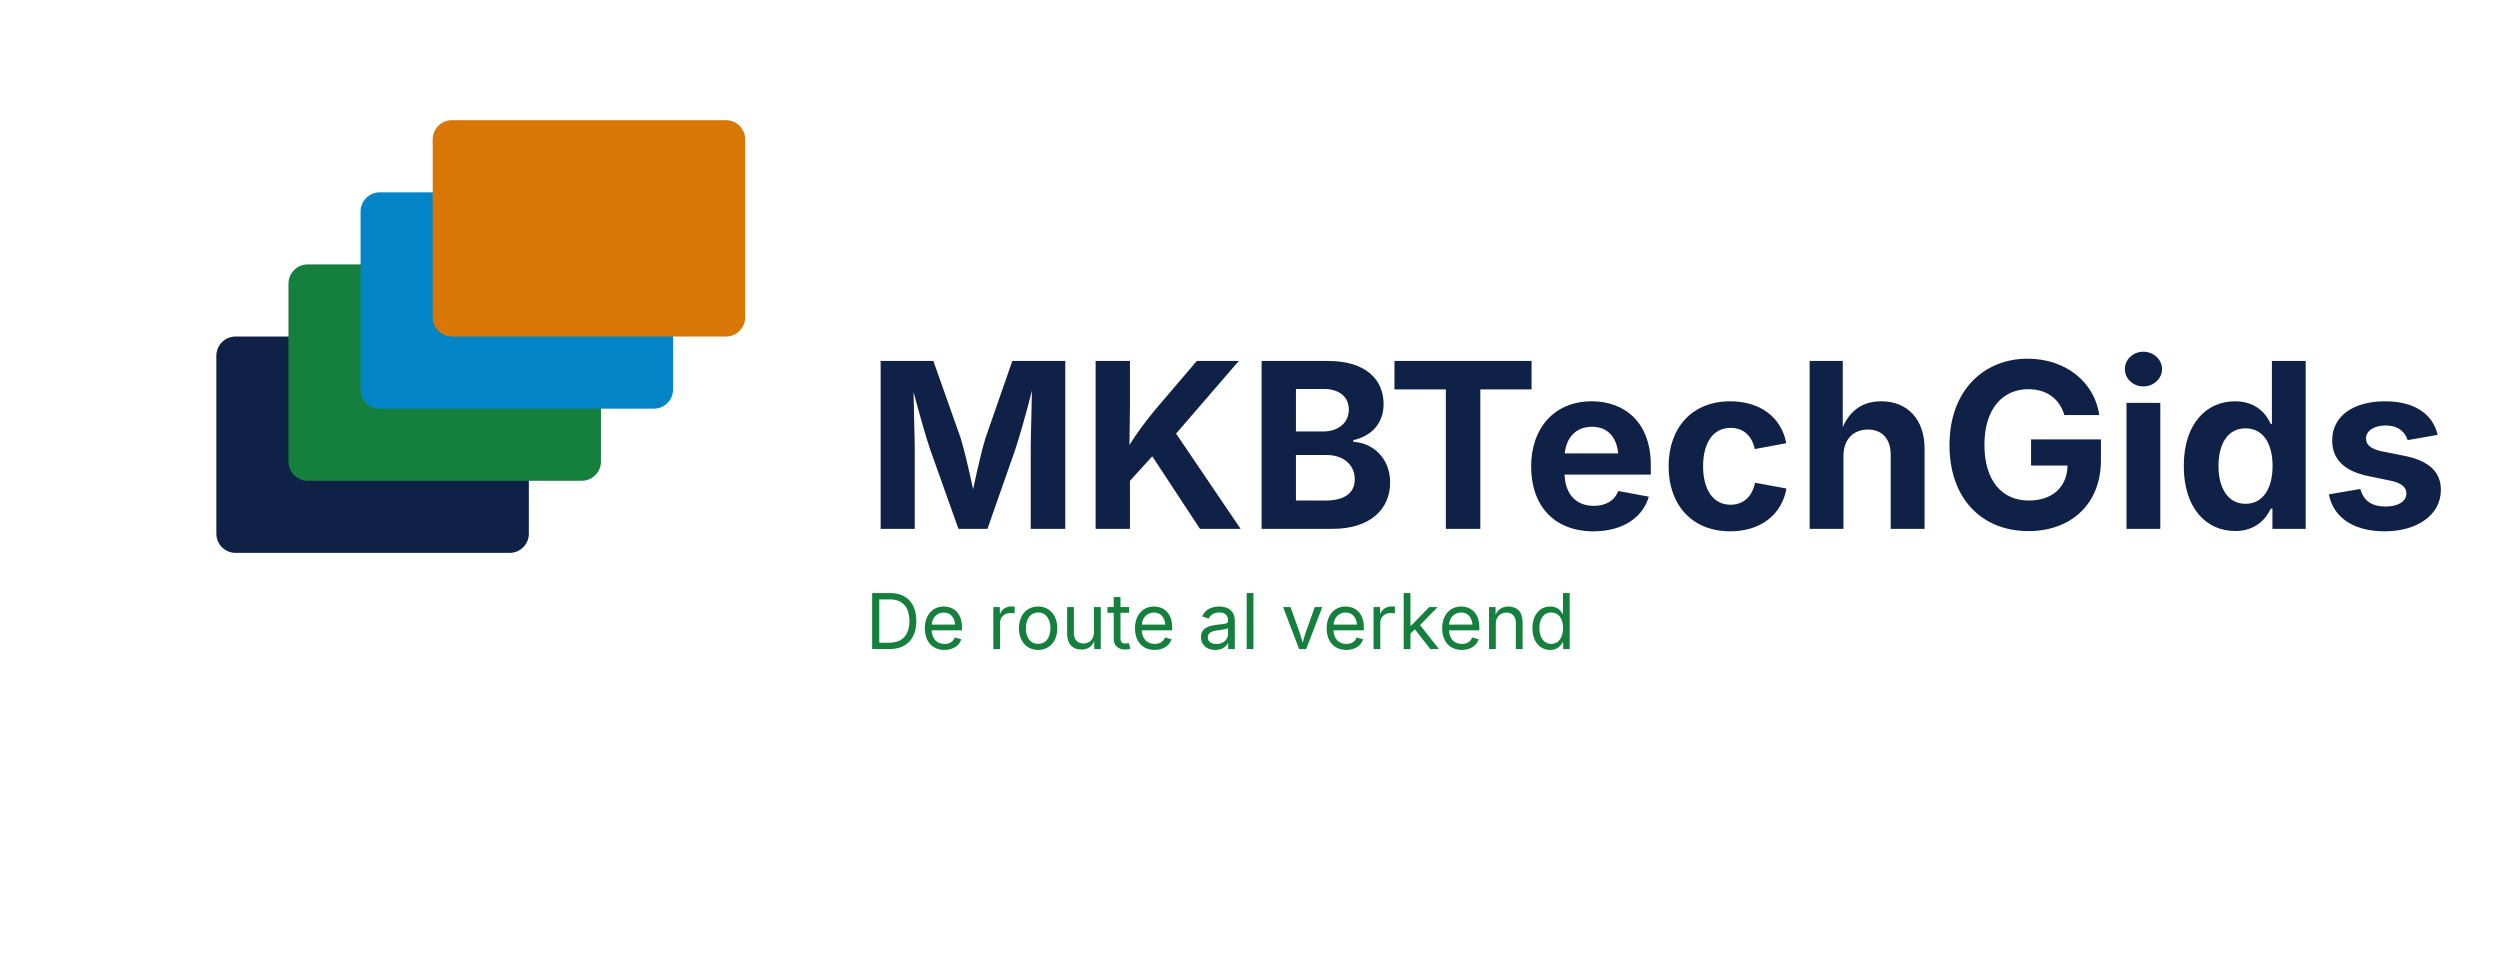
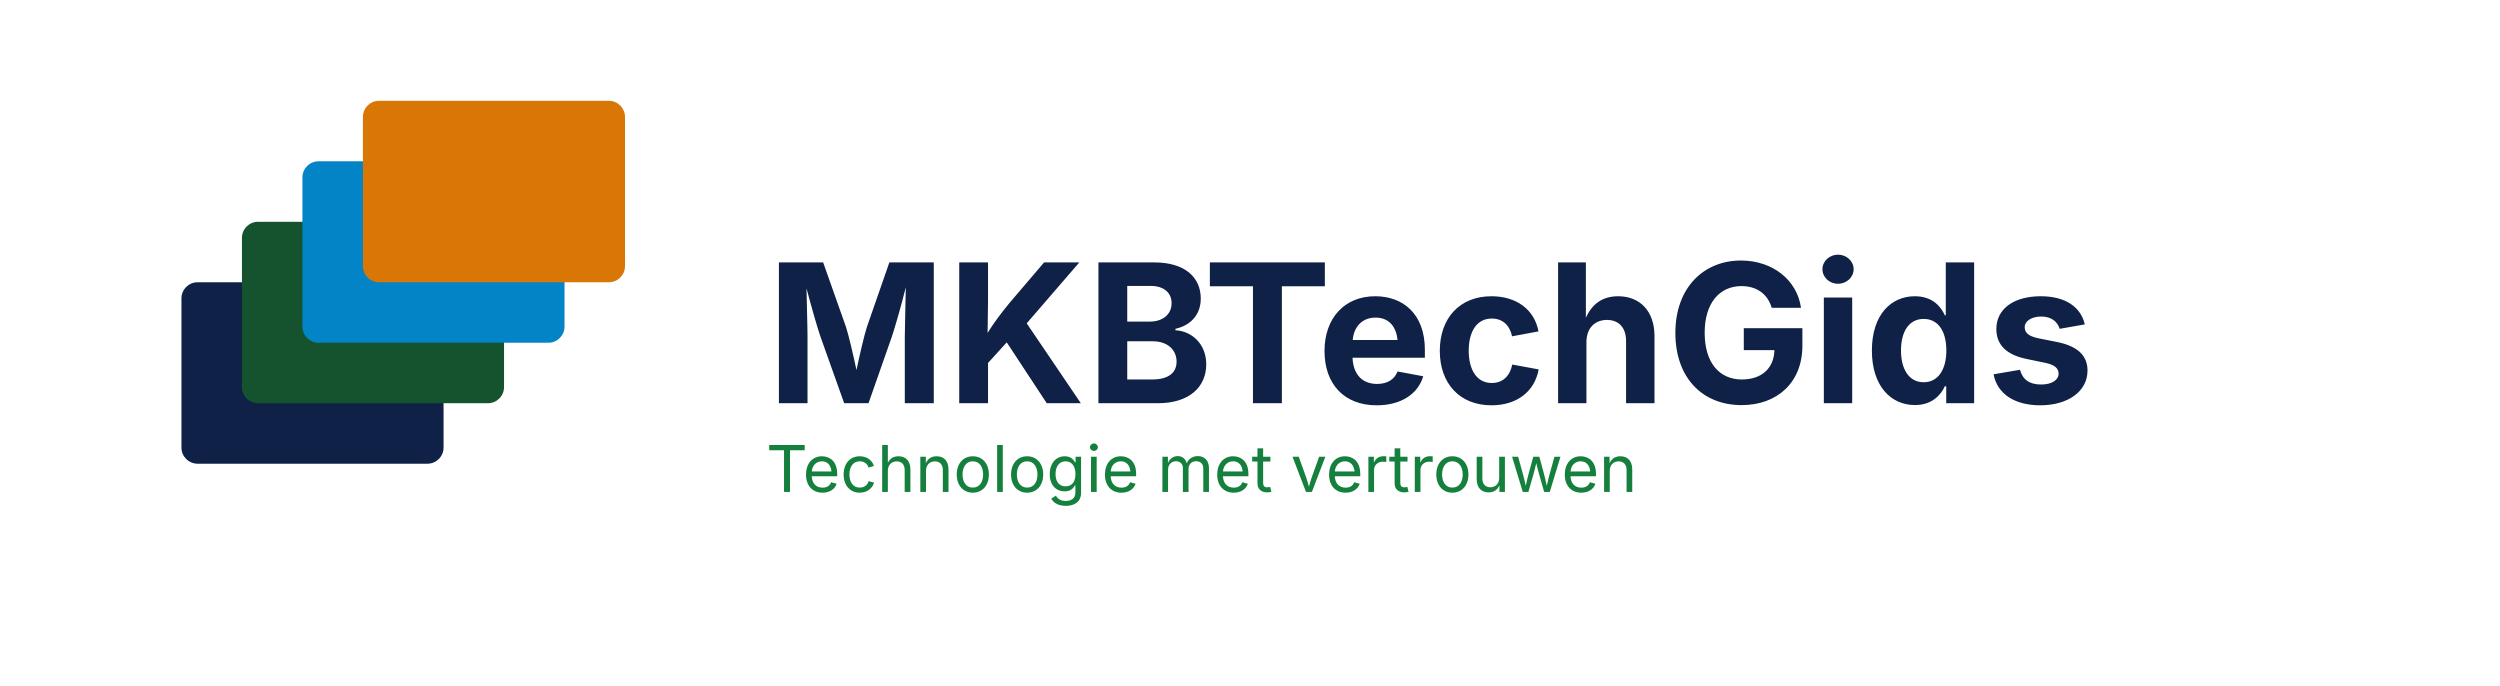
- <svg xmlns="http://www.w3.org/2000/svg" viewBox="0 0 520 200">
+ <svg xmlns="http://www.w3.org/2000/svg" viewBox="0 0 620 170">
  <defs>
    <style>
-       .wordmark { font-family: 'Inter', sans-serif; font-size: 48px; font-weight: 700; fill: #0f2147; }
-       .tagline { font-family: 'Inter', sans-serif; font-size: 16px; fill: #15803d; }
+       .wordmark { font-family: 'Inter', 'Liberation Sans', Arial, sans-serif; font-size: 48px; font-weight: 700; fill: #0f2147; }
+       .tagline { font-family: 'Inter', 'Liberation Sans', Arial, sans-serif; font-size: 16px; fill: #15803d; }
    </style>
  </defs>
  <rect x="45" y="70" width="65" height="45" fill="#0f2147" rx="4" />
-   <rect x="60" y="55" width="65" height="45" fill="#15803d" rx="4" />
+   <rect x="60" y="55" width="65" height="45" fill="#14532d" rx="4" />
  <rect x="75" y="40" width="65" height="45" fill="#0284c7" rx="4" />
  <rect x="90" y="25" width="65" height="45" fill="#d97706" rx="4" />
-   <text x="180" y="110" class="wordmark">MKBTechGids</text>
-   <text x="180" y="135" class="tagline">De route al verkend</text>
+   <text x="190" y="100" class="wordmark">MKBTechGids</text>
+   <text x="190" y="122" class="tagline">Technologie met vertrouwen</text>
</svg>
